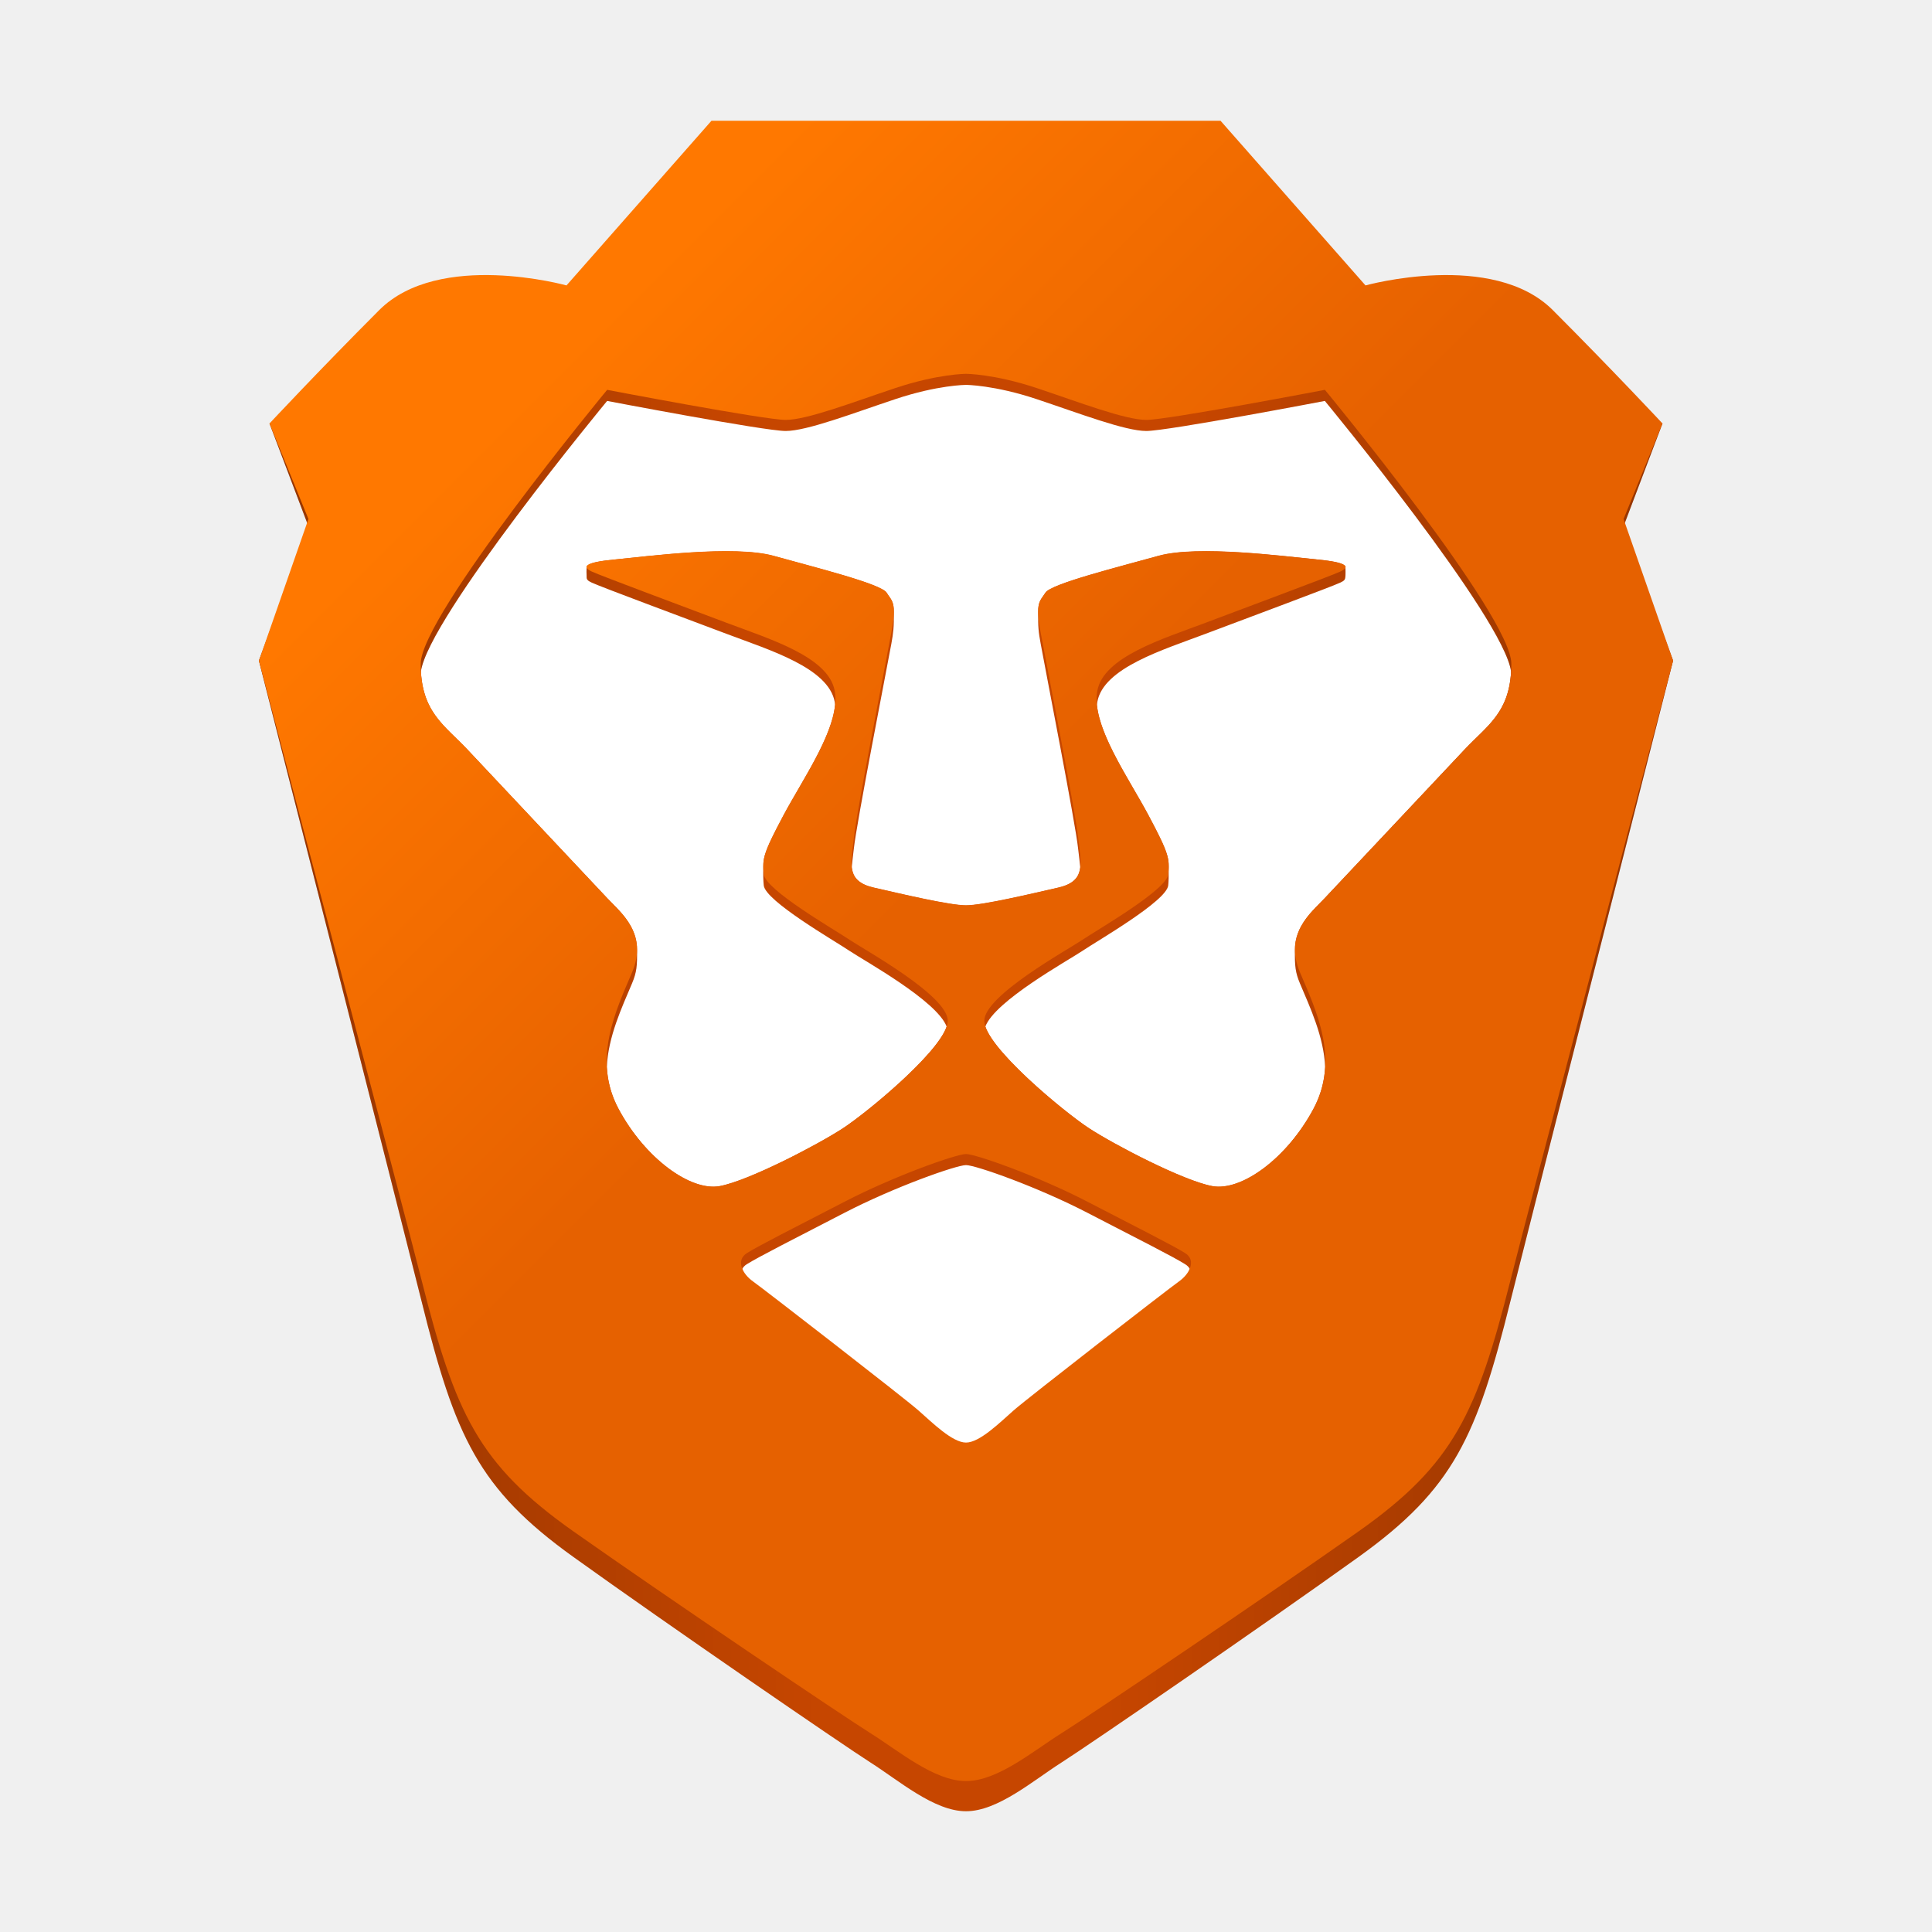
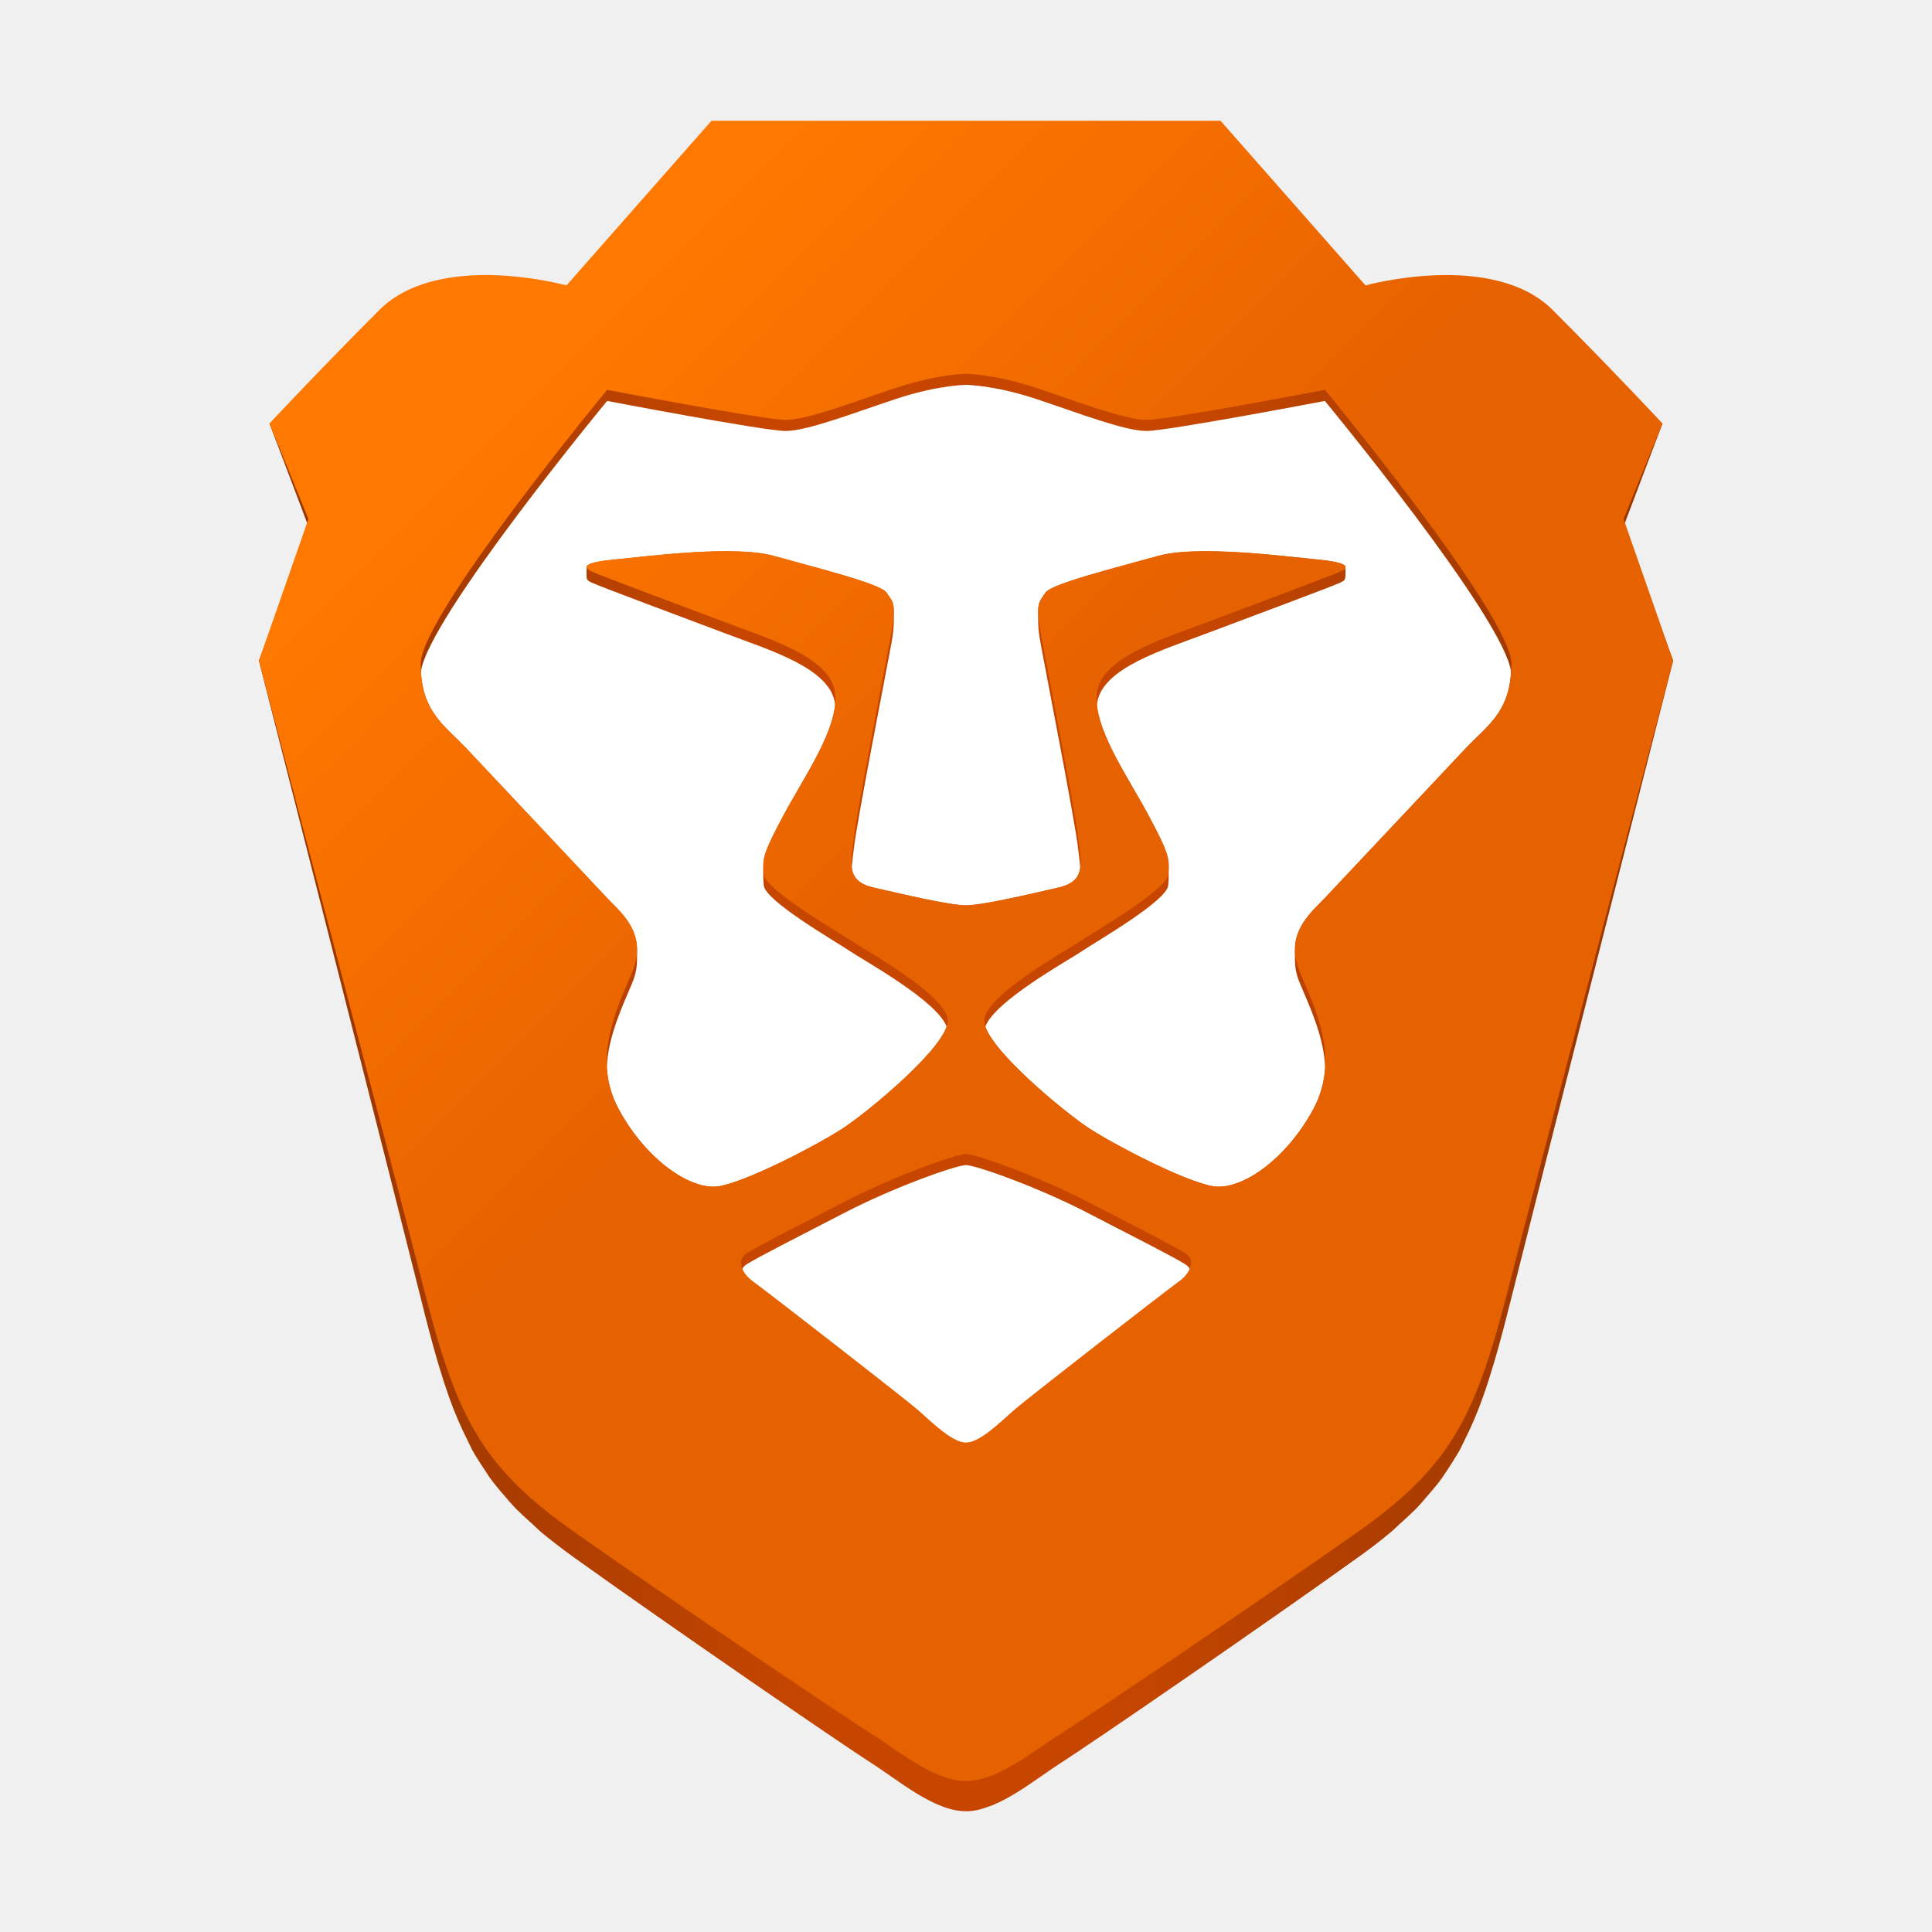
<svg xmlns="http://www.w3.org/2000/svg" height="128px" viewBox="0 0 128 128" width="128px">
  <linearGradient id="a" gradientUnits="userSpaceOnUse" x1="17.154" x2="110.846" y1="65" y2="65">
    <stop offset="0" stop-opacity="0.25" />
    <stop offset="0.4" stop-opacity="0" />
    <stop offset="0.496" stop-opacity="0" />
    <stop offset="0.6" stop-opacity="0" />
    <stop offset="1" stop-opacity="0.25" />
  </linearGradient>
  <linearGradient id="b" gradientUnits="userSpaceOnUse" x1="25.864" x2="102.125" y1="61.542" y2="61.542">
    <stop offset="0" stop-opacity="0.2" />
    <stop offset="0.3" stop-opacity="0" />
    <stop offset="0.5" stop-opacity="0" />
    <stop offset="0.7" stop-opacity="0" />
    <stop offset="1" stop-opacity="0.2" />
  </linearGradient>
  <linearGradient id="c" gradientUnits="userSpaceOnUse" x1="30.875" x2="97.125" y1="29.875" y2="96.125">
    <stop offset="0" stop-color="#ff7800" />
    <stop offset="0.45" stop-color="#e66100" />
  </linearGradient>
-   <path d="m 107.566 34.867 l 2.578 -6.812 s -3.281 -1.215 -7.262 -5.277 c -3.98 -4.059 -12.414 -1.672 -12.414 -1.672 l -9.605 -11.105 h -33.727 l -9.605 11.105 s -8.434 -2.387 -12.414 1.672 c -3.98 4.062 -7.262 5.277 -7.262 5.277 l 2.578 6.812 l -3.281 8.902 s 9.645 37.891 10.777 42.438 c 2.223 8.953 3.746 12.418 10.07 16.953 c 6.324 4.539 17.801 12.418 19.676 13.613 c 1.875 1.191 4.215 3.227 6.324 3.227 s 4.449 -2.035 6.324 -3.227 c 1.875 -1.195 13.352 -9.074 19.676 -13.613 c 6.324 -4.535 7.848 -8 10.07 -16.953 c 1.133 -4.547 10.777 -42.438 10.777 -42.438 z m 0 0" fill="#c64600" />
-   <path d="m 107.566 34.867 l 2.578 -6.812 s -3.281 -1.215 -7.262 -5.277 c -3.98 -4.059 -12.414 -1.672 -12.414 -1.672 l -9.605 -11.105 h -33.727 l -9.605 11.105 s -8.434 -2.387 -12.414 1.672 c -3.98 4.062 -7.262 5.277 -7.262 5.277 l 2.578 6.812 l -3.281 8.902 s 9.645 37.891 10.777 42.438 c 2.223 8.953 3.746 12.418 10.07 16.953 c 6.324 4.539 17.801 12.418 19.676 13.613 c 1.875 1.191 4.215 3.227 6.324 3.227 s 4.449 -2.035 6.324 -3.227 c 1.875 -1.195 13.352 -9.074 19.676 -13.613 c 6.324 -4.535 7.848 -8 10.07 -16.953 c 1.133 -4.547 10.777 -42.438 10.777 -42.438 z m 0 0" fill="url(#a)" />
+   <path d="m 17.855 28.055 l 2.578 6.812 l -3.277 8.902 s 9.641 37.891 10.773 42.438 c 0.148 0.609 0.297 1.191 0.445 1.75 c 0.445 1.711 0.883 3.195 1.352 4.531 c 0.391 1.109 0.82 2.09 1.289 3.016 c 0.102 0.207 0.195 0.426 0.305 0.625 c 0.059 0.105 0.129 0.207 0.188 0.316 c 0.188 0.305 0.383 0.605 0.578 0.902 c 0.113 0.168 0.223 0.34 0.332 0.508 c 0.113 0.156 0.23 0.309 0.348 0.461 c 0.219 0.273 0.449 0.547 0.684 0.816 c 0.109 0.125 0.223 0.254 0.328 0.383 c 0.129 0.137 0.246 0.277 0.383 0.418 c 0.34 0.34 0.711 0.68 1.094 1.02 c 0.188 0.168 0.348 0.34 0.547 0.512 c 0.664 0.555 1.391 1.117 2.199 1.699 c 6.324 4.535 17.801 12.414 19.676 13.609 c 1.875 1.191 4.215 3.227 6.324 3.227 c 0.133 0 0.266 -0.008 0.398 -0.023 h 0.004 c 0.055 -0.008 0.109 -0.02 0.164 -0.027 c 0.082 -0.012 0.164 -0.023 0.246 -0.043 c 0.004 0 0.008 0 0.012 -0.004 c 0.004 0 0.012 -0.004 0.016 -0.004 c 0.191 -0.043 0.383 -0.109 0.57 -0.176 c 0.129 -0.043 0.254 -0.086 0.379 -0.137 c 0.141 -0.059 0.285 -0.125 0.422 -0.191 c 0.125 -0.059 0.246 -0.117 0.371 -0.184 c 0.145 -0.078 0.289 -0.16 0.434 -0.246 c 0.105 -0.062 0.211 -0.121 0.316 -0.188 c 1.055 -0.645 2.082 -1.426 2.992 -2.008 c 1.875 -1.191 13.352 -9.07 19.676 -13.609 c 0.801 -0.574 1.523 -1.129 2.18 -1.684 c 0.008 -0.004 0.012 -0.008 0.02 -0.016 c 0.199 -0.168 0.359 -0.34 0.547 -0.508 c 0.379 -0.336 0.746 -0.672 1.086 -1.012 c 0.141 -0.145 0.27 -0.293 0.402 -0.441 c 0.105 -0.125 0.211 -0.246 0.316 -0.371 c 0.234 -0.266 0.465 -0.539 0.684 -0.812 c 0.117 -0.152 0.234 -0.305 0.344 -0.461 c 0.113 -0.168 0.223 -0.34 0.336 -0.508 c 0.195 -0.293 0.383 -0.59 0.566 -0.895 c 0.066 -0.113 0.141 -0.219 0.203 -0.336 c 0.105 -0.191 0.199 -0.402 0.297 -0.605 c 0.473 -0.926 0.898 -1.906 1.289 -3.023 c 0.473 -1.332 0.906 -2.816 1.355 -4.527 c 0.148 -0.559 0.297 -1.145 0.449 -1.754 c 1.129 -4.547 10.773 -42.438 10.773 -42.438 l -3.281 -8.902 l 2.578 -6.812 c -0.996 -0.008 -0.008 -0.004 -1 0 l -2.578 6.332 l 3.281 9.383 s -9.645 36.574 -10.773 41.039 c -2.227 8.797 -3.75 12.199 -10.074 16.652 c -6.324 4.457 -17.801 12.195 -19.676 13.367 c -1.582 0.992 -3.496 2.57 -5.324 3.035 c -1.828 -0.465 -3.742 -2.043 -5.324 -3.035 c -1.875 -1.172 -13.352 -8.91 -19.676 -13.363 c -6.324 -4.457 -7.848 -7.859 -10.074 -16.652 c -1.129 -4.469 -10.77 -41.043 -10.77 -41.043 l 3.277 -9.383 l -2.578 -6.332 c -1.008 0.016 0.004 0 -1 0 z m 0 0" fill="#c64600" />
+   <path d="m 17.855 28.055 l 2.578 6.812 l -3.277 8.902 s 9.641 37.891 10.773 42.438 c 0.148 0.609 0.297 1.191 0.445 1.75 c 0.445 1.711 0.883 3.195 1.352 4.531 c 0.391 1.109 0.82 2.09 1.289 3.016 c 0.102 0.207 0.195 0.426 0.305 0.625 c 0.059 0.105 0.129 0.207 0.188 0.316 c 0.188 0.305 0.383 0.605 0.578 0.902 c 0.113 0.168 0.223 0.34 0.332 0.508 c 0.113 0.156 0.23 0.309 0.348 0.461 c 0.219 0.273 0.449 0.547 0.684 0.816 c 0.109 0.125 0.223 0.254 0.328 0.383 c 0.129 0.137 0.246 0.277 0.383 0.418 c 0.34 0.34 0.711 0.68 1.094 1.02 c 0.188 0.168 0.348 0.34 0.547 0.512 c 0.664 0.555 1.391 1.117 2.199 1.699 c 6.324 4.535 17.801 12.414 19.676 13.609 c 1.875 1.191 4.215 3.227 6.324 3.227 c 0.133 0 0.266 -0.008 0.398 -0.023 h 0.004 c 0.055 -0.008 0.109 -0.02 0.164 -0.027 c 0.082 -0.012 0.164 -0.023 0.246 -0.043 c 0.004 0 0.008 0 0.012 -0.004 c 0.004 0 0.012 -0.004 0.016 -0.004 c 0.191 -0.043 0.383 -0.109 0.57 -0.176 c 0.129 -0.043 0.254 -0.086 0.379 -0.137 c 0.141 -0.059 0.285 -0.125 0.422 -0.191 c 0.125 -0.059 0.246 -0.117 0.371 -0.184 c 0.145 -0.078 0.289 -0.16 0.434 -0.246 c 0.105 -0.062 0.211 -0.121 0.316 -0.188 c 1.055 -0.645 2.082 -1.426 2.992 -2.008 c 1.875 -1.191 13.352 -9.07 19.676 -13.609 c 0.801 -0.574 1.523 -1.129 2.18 -1.684 c 0.008 -0.004 0.012 -0.008 0.02 -0.016 c 0.199 -0.168 0.359 -0.34 0.547 -0.508 c 0.379 -0.336 0.746 -0.672 1.086 -1.012 c 0.141 -0.145 0.27 -0.293 0.402 -0.441 c 0.105 -0.125 0.211 -0.246 0.316 -0.371 c 0.234 -0.266 0.465 -0.539 0.684 -0.812 c 0.117 -0.152 0.234 -0.305 0.344 -0.461 c 0.113 -0.168 0.223 -0.34 0.336 -0.508 c 0.195 -0.293 0.383 -0.59 0.566 -0.895 c 0.066 -0.113 0.141 -0.219 0.203 -0.336 c 0.105 -0.191 0.199 -0.402 0.297 -0.605 c 0.473 -0.926 0.898 -1.906 1.289 -3.023 c 0.473 -1.332 0.906 -2.816 1.355 -4.527 c 0.148 -0.559 0.297 -1.145 0.449 -1.754 c 1.129 -4.547 10.773 -42.438 10.773 -42.438 l -3.281 -8.902 l 2.578 -6.812 c -0.996 -0.008 -0.008 -0.004 -1 0 l -2.578 6.332 l 3.281 9.383 s -9.645 36.574 -10.773 41.039 c -2.227 8.797 -3.75 12.199 -10.074 16.652 c -6.324 4.457 -17.801 12.195 -19.676 13.367 c -1.582 0.992 -3.496 2.57 -5.324 3.035 c -1.828 -0.465 -3.742 -2.043 -5.324 -3.035 c -1.875 -1.172 -13.352 -8.91 -19.676 -13.363 c -6.324 -4.457 -7.848 -7.859 -10.074 -16.652 c -1.129 -4.469 -10.77 -41.043 -10.77 -41.043 l 3.277 -9.383 l -2.578 -6.332 c -1.008 0.016 0.004 0 -1 0 z m 0 0" fill="url(#a)" />
  <path d="m 105.984 35.43 l 2.48 -6.105 s -3.16 -1.387 -6.996 -5.23 c -3.836 -3.84 -11.965 -1.582 -11.965 -1.582 l -9.254 -10.512 h -32.5 l -9.254 10.512 s -8.129 -2.258 -11.965 1.582 c -3.836 3.844 -6.996 5.23 -6.996 5.23 l 2.48 6.105 l -3.16 9.039 s 9.297 35.246 10.383 39.547 c 2.145 8.477 3.613 11.754 9.707 16.047 s 17.156 11.754 18.961 12.883 c 1.805 1.129 4.062 3.055 6.094 3.055 s 4.289 -1.926 6.094 -3.055 c 1.805 -1.129 12.867 -8.59 18.961 -12.883 s 7.562 -7.57 9.707 -16.047 c 1.086 -4.301 10.383 -39.547 10.383 -39.547 z m 0 0" fill="#ffffff" />
  <path d="m 63.961 22.777 c -2.418 0.086 -4.746 0.828 -7.008 1.637 c -1.547 0.504 -3.074 1.117 -4.684 1.398 c -0.676 0.039 -1.348 -0.141 -2.023 -0.219 c -3.617 -0.578 -7.215 -1.262 -10.816 -1.941 c -3.453 4.211 -6.84 8.488 -9.934 12.977 c -1.176 1.758 -2.379 3.527 -3.199 5.488 c -0.293 0.688 -0.445 1.426 -0.426 2.172 c -0.02 0.383 0.012 0.77 0.027 1.156 c 0.086 1.656 0.723 3.285 1.848 4.516 c 8.141 8.957 10.457 9.973 12.402 13.367 c -0.793 1.777 -1.457 3.586 -1.84 5.5 c -0.125 0.699 -0.117 1.41 -0.117 2.121 c -0.012 1.578 0.395 3.16 1.207 4.523 c 1.258 2.168 3.023 4.129 5.297 5.246 c 1.367 0.707 2.746 0.711 4.195 0.348 c -0.18 0.102 -0.363 0.207 -0.543 0.316 c -0.789 0.5 -1.277 1.422 -1.262 2.352 c -0.004 0.379 -0.004 0.867 0.039 1.113 c 0.172 1.125 0.98 4.023 1.902 4.637 c 3.461 2.656 6.922 5.324 10.332 8.055 c 1.176 1 2.293 2.223 3.828 2.66 c 1.168 0.344 2.383 -0.16 3.316 -0.852 c 1.105 -0.809 2.047 -1.809 3.148 -2.617 c 2.578 -2.047 5.223 -4.086 7.801 -6.082 c 0.77 -0.617 1.59 -1.168 2.332 -1.812 c 0.941 -0.809 1.098 -3.922 1.125 -5.066 c 0.012 -0.316 -0.027 -0.629 -0.129 -0.938 c -0.254 -0.781 -0.887 -1.371 -1.605 -1.734 c 1 0.316 2.086 0.34 3.09 0.02 c 2.152 -0.672 3.898 -2.25 5.25 -4.008 c 1.129 -1.488 2.059 -3.207 2.238 -5.098 c 0.051 -0.445 0.051 -0.512 0.051 -1.57 c 0.043 -3.254 -1.715 -6.195 -1.953 -7.145 c 0.297 -0.605 4.246 -4.812 10.988 -11.898 c 1.105 -1.059 2.25 -2.18 2.777 -3.66 c 0.48 -1.289 0.504 -2.266 0.504 -3.188 c 0.016 -0.355 -0.016 -0.707 -0.031 -1.062 c -0.25 -1.504 -1.07 -2.828 -1.816 -4.129 c -2.156 -3.512 -4.66 -6.797 -7.176 -10.062 c -1.48 -1.902 -2.996 -3.781 -4.527 -5.645 c -3.766 0.707 -7.531 1.426 -11.316 2.016 c -0.121 0.016 -0.496 0.07 -0.715 0.098 c -0.887 0.188 -1.758 -0.168 -2.605 -0.395 c -2.699 -0.805 -5.297 -1.984 -8.098 -2.414 c -0.621 -0.094 -1.246 -0.172 -1.875 -0.184 z m 0.039 2.723 c 0.004 0 1.879 0.008 4.684 0.945 c 2.812 0.938 5.855 2.109 7.262 2.109 s 11.828 -1.992 11.828 -1.992 s 11.867 14.359 12.34 17.941 c -0.16 2.773 -1.629 3.613 -3.102 5.18 c -1.562 1.66 -8.387 8.918 -9.266 9.848 c -0.691 0.738 -1.98 1.777 -1.953 3.441 c -0.02 1.035 0.035 1.473 0.328 2.172 c 0.684 1.621 1.578 3.523 1.676 5.543 c -0.047 0.914 -0.277 1.852 -0.781 2.789 c -1.758 3.281 -4.773 5.473 -6.707 5.109 c -1.934 -0.363 -6.473 -2.734 -8.141 -3.82 c -1.555 -1.012 -6.258 -4.879 -6.887 -6.75 c 0.641 -1.711 5.465 -4.367 6.406 -5 c 1.012 -0.684 5.617 -3.324 5.711 -4.359 c 0.027 -0.301 0.039 -0.551 0.031 -1.211 c 0.012 -0.723 -0.207 -1.297 -1.332 -3.41 c -1.188 -2.238 -3.211 -5.133 -3.426 -7.34 c 0.008 -0.062 0.016 -0.125 0.027 -0.184 c 0.406 -2.273 4.355 -3.453 7.176 -4.52 c 2.816 -1.066 8.242 -3.078 8.922 -3.391 c 0.27 -0.125 0.32 -0.199 0.336 -0.363 c 0.02 -0.105 0.012 -0.598 0.008 -0.613 c 0 -0.234 -0.406 -0.414 -1.895 -0.555 c -2.055 -0.195 -7.883 -0.969 -10.508 -0.234 c -2.625 0.73 -7.113 1.848 -7.477 2.438 c -0.258 0.414 -0.492 0.547 -0.48 1.297 c -0.012 0.941 0.023 1.305 0.168 2.082 c 0.371 2.039 2.293 11.828 2.48 13.57 c 0.051 0.457 0.109 0.875 0.141 1.25 c -0.078 0.648 -0.43 1.105 -1.461 1.34 c -1.871 0.43 -5.027 1.176 -6.109 1.176 s -4.238 -0.746 -6.109 -1.176 c -1.031 -0.234 -1.383 -0.691 -1.461 -1.34 c 0.031 -0.375 0.09 -0.793 0.141 -1.25 c 0.188 -1.742 2.109 -11.531 2.484 -13.57 c 0.133 -0.734 0.18 -1.121 0.164 -2.082 c 0.012 -0.75 -0.223 -0.883 -0.477 -1.297 c -0.367 -0.59 -4.855 -1.707 -7.48 -2.438 c -2.625 -0.734 -8.453 0.039 -10.504 0.234 c -1.492 0.141 -1.883 0.312 -1.895 0.555 c -0.008 0.016 -0.008 0.477 0.004 0.613 c -0.004 0.148 0.066 0.238 0.34 0.363 c 0.676 0.312 6.102 2.324 8.922 3.391 c 2.816 1.066 6.766 2.246 7.176 4.52 c 0.008 0.059 0.016 0.121 0.023 0.184 c -0.215 2.207 -2.238 5.102 -3.426 7.34 c -1.125 2.113 -1.344 2.688 -1.332 3.41 c -0.012 0.551 0 0.91 0.031 1.211 c 0.094 1.035 4.699 3.676 5.711 4.359 c 0.941 0.633 5.766 3.289 6.406 5 c -0.629 1.871 -5.332 5.738 -6.887 6.75 c -1.668 1.086 -6.207 3.457 -8.141 3.82 c -1.934 0.363 -4.949 -1.828 -6.707 -5.109 c -0.504 -0.938 -0.734 -1.875 -0.781 -2.789 c 0.098 -2.02 0.992 -3.922 1.676 -5.543 c 0.309 -0.734 0.344 -1.176 0.328 -2.172 c 0.027 -1.664 -1.262 -2.703 -1.957 -3.441 c -0.875 -0.93 -7.699 -8.188 -9.262 -9.848 c -1.473 -1.566 -2.941 -2.406 -3.102 -5.18 c 0.473 -3.582 12.34 -17.941 12.34 -17.941 s 10.422 1.992 11.828 1.992 s 4.449 -1.172 7.262 -2.109 c 2.805 -0.938 4.676 -0.945 4.684 -0.945 z m 0 51.691 c 0.641 0 4.754 1.453 8.055 3.164 c 3.305 1.707 5.695 2.918 6.457 3.398 c 0.148 0.09 0.25 0.195 0.312 0.312 c -0.129 0.312 -0.395 2.617 -0.711 2.84 c -0.695 0.492 -10.055 7.746 -10.965 8.551 c -0.906 0.801 -2.242 2.129 -3.148 2.129 s -2.242 -1.328 -3.152 -2.129 c -0.906 -0.805 -10.27 -8.059 -10.965 -8.551 c -0.312 -0.223 -0.578 -2.527 -0.707 -2.836 c 0.062 -0.117 0.164 -0.227 0.309 -0.316 c 0.766 -0.48 3.156 -1.691 6.457 -3.398 c 3.301 -1.711 7.418 -3.164 8.059 -3.164 z m 0 0" fill="#c64600" />
  <path d="m 63.961 22.777 c -2.418 0.086 -4.746 0.828 -7.008 1.637 c -1.547 0.504 -3.074 1.117 -4.684 1.398 c -0.676 0.039 -1.348 -0.141 -2.023 -0.219 c -3.617 -0.578 -7.215 -1.262 -10.816 -1.941 c -3.453 4.211 -6.84 8.488 -9.934 12.977 c -1.176 1.758 -2.379 3.527 -3.199 5.488 c -0.293 0.688 -0.445 1.426 -0.426 2.172 c -0.02 0.383 0.012 0.77 0.027 1.156 c 0.086 1.656 0.723 3.285 1.848 4.516 c 8.141 8.957 10.457 9.973 12.402 13.367 c -0.793 1.777 -1.457 3.586 -1.84 5.5 c -0.125 0.699 -0.117 1.41 -0.117 2.121 c -0.012 1.578 0.395 3.16 1.207 4.523 c 1.258 2.168 3.023 4.129 5.297 5.246 c 1.367 0.707 2.746 0.711 4.195 0.348 c -0.18 0.102 -0.363 0.207 -0.543 0.316 c -0.789 0.5 -1.277 1.422 -1.262 2.352 c -0.004 0.379 -0.004 0.867 0.039 1.113 c 0.172 1.125 0.98 4.023 1.902 4.637 c 3.461 2.656 6.922 5.324 10.332 8.055 c 1.176 1 2.293 2.223 3.828 2.66 c 1.168 0.344 2.383 -0.16 3.316 -0.852 c 1.105 -0.809 2.047 -1.809 3.148 -2.617 c 2.578 -2.047 5.223 -4.086 7.801 -6.082 c 0.77 -0.617 1.59 -1.168 2.332 -1.812 c 0.941 -0.809 1.098 -3.922 1.125 -5.066 c 0.012 -0.316 -0.027 -0.629 -0.129 -0.938 c -0.254 -0.781 -0.887 -1.371 -1.605 -1.734 c 1 0.316 2.086 0.34 3.09 0.02 c 2.152 -0.672 3.898 -2.25 5.25 -4.008 c 1.129 -1.488 2.059 -3.207 2.238 -5.098 c 0.051 -0.445 0.051 -0.512 0.051 -1.57 c 0.043 -3.254 -1.715 -6.195 -1.953 -7.145 c 0.297 -0.605 4.246 -4.812 10.988 -11.898 c 1.105 -1.059 2.25 -2.18 2.777 -3.66 c 0.48 -1.289 0.504 -2.266 0.504 -3.188 c 0.016 -0.355 -0.016 -0.707 -0.031 -1.062 c -0.25 -1.504 -1.07 -2.828 -1.816 -4.129 c -2.156 -3.512 -4.66 -6.797 -7.176 -10.062 c -1.48 -1.902 -2.996 -3.781 -4.527 -5.645 c -3.766 0.707 -7.531 1.426 -11.316 2.016 c -0.121 0.016 -0.496 0.07 -0.715 0.098 c -0.887 0.188 -1.758 -0.168 -2.605 -0.395 c -2.699 -0.805 -5.297 -1.984 -8.098 -2.414 c -0.621 -0.094 -1.246 -0.172 -1.875 -0.184 z m 0.039 2.723 c 0.004 0 1.879 0.008 4.684 0.945 c 2.812 0.938 5.855 2.109 7.262 2.109 s 11.828 -1.992 11.828 -1.992 s 11.867 14.359 12.34 17.941 c -0.16 2.773 -1.629 3.613 -3.102 5.18 c -1.562 1.66 -8.387 8.918 -9.266 9.848 c -0.691 0.738 -1.98 1.777 -1.953 3.441 c -0.02 1.035 0.035 1.473 0.328 2.172 c 0.684 1.621 1.578 3.523 1.676 5.543 c -0.047 0.914 -0.277 1.852 -0.781 2.789 c -1.758 3.281 -4.773 5.473 -6.707 5.109 c -1.934 -0.363 -6.473 -2.734 -8.141 -3.82 c -1.555 -1.012 -6.258 -4.879 -6.887 -6.75 c 0.641 -1.711 5.465 -4.367 6.406 -5 c 1.012 -0.684 5.617 -3.324 5.711 -4.359 c 0.027 -0.301 0.039 -0.551 0.031 -1.211 c 0.012 -0.723 -0.207 -1.297 -1.332 -3.41 c -1.188 -2.238 -3.211 -5.133 -3.426 -7.34 c 0.008 -0.062 0.016 -0.125 0.027 -0.184 c 0.406 -2.273 4.355 -3.453 7.176 -4.52 c 2.816 -1.066 8.242 -3.078 8.922 -3.391 c 0.27 -0.125 0.32 -0.199 0.336 -0.363 c 0.02 -0.105 0.012 -0.598 0.008 -0.613 c 0 -0.234 -0.406 -0.414 -1.895 -0.555 c -2.055 -0.195 -7.883 -0.969 -10.508 -0.234 c -2.625 0.73 -7.113 1.848 -7.477 2.438 c -0.258 0.414 -0.492 0.547 -0.48 1.297 c -0.012 0.941 0.023 1.305 0.168 2.082 c 0.371 2.039 2.293 11.828 2.48 13.57 c 0.051 0.457 0.109 0.875 0.141 1.25 c -0.078 0.648 -0.43 1.105 -1.461 1.34 c -1.871 0.43 -5.027 1.176 -6.109 1.176 s -4.238 -0.746 -6.109 -1.176 c -1.031 -0.234 -1.383 -0.691 -1.461 -1.34 c 0.031 -0.375 0.09 -0.793 0.141 -1.25 c 0.188 -1.742 2.109 -11.531 2.484 -13.57 c 0.133 -0.734 0.18 -1.121 0.164 -2.082 c 0.012 -0.75 -0.223 -0.883 -0.477 -1.297 c -0.367 -0.59 -4.855 -1.707 -7.48 -2.438 c -2.625 -0.734 -8.453 0.039 -10.504 0.234 c -1.492 0.141 -1.883 0.312 -1.895 0.555 c -0.008 0.016 -0.008 0.477 0.004 0.613 c -0.004 0.148 0.066 0.238 0.34 0.363 c 0.676 0.312 6.102 2.324 8.922 3.391 c 2.816 1.066 6.766 2.246 7.176 4.52 c 0.008 0.059 0.016 0.121 0.023 0.184 c -0.215 2.207 -2.238 5.102 -3.426 7.34 c -1.125 2.113 -1.344 2.688 -1.332 3.41 c -0.012 0.551 0 0.91 0.031 1.211 c 0.094 1.035 4.699 3.676 5.711 4.359 c 0.941 0.633 5.766 3.289 6.406 5 c -0.629 1.871 -5.332 5.738 -6.887 6.75 c -1.668 1.086 -6.207 3.457 -8.141 3.82 c -1.934 0.363 -4.949 -1.828 -6.707 -5.109 c -0.504 -0.938 -0.734 -1.875 -0.781 -2.789 c 0.098 -2.02 0.992 -3.922 1.676 -5.543 c 0.309 -0.734 0.344 -1.176 0.328 -2.172 c 0.027 -1.664 -1.262 -2.703 -1.957 -3.441 c -0.875 -0.93 -7.699 -8.188 -9.262 -9.848 c -1.473 -1.566 -2.941 -2.406 -3.102 -5.18 c 0.473 -3.582 12.34 -17.941 12.34 -17.941 s 10.422 1.992 11.828 1.992 s 4.449 -1.172 7.262 -2.109 c 2.805 -0.938 4.676 -0.945 4.684 -0.945 z m 0 51.691 c 0.641 0 4.754 1.453 8.055 3.164 c 3.305 1.707 5.695 2.918 6.457 3.398 c 0.148 0.09 0.25 0.195 0.312 0.312 c -0.129 0.312 -0.395 2.617 -0.711 2.84 c -0.695 0.492 -10.055 7.746 -10.965 8.551 c -0.906 0.801 -2.242 2.129 -3.148 2.129 s -2.242 -1.328 -3.152 -2.129 c -0.906 -0.805 -10.27 -8.059 -10.965 -8.551 c -0.312 -0.223 -0.578 -2.527 -0.707 -2.836 c 0.062 -0.117 0.164 -0.227 0.309 -0.316 c 0.766 -0.48 3.156 -1.691 6.457 -3.398 c 3.301 -1.711 7.418 -3.164 8.059 -3.164 z m 0 0" fill="url(#b)" />
  <path d="m 47.137 8 l -9.605 10.91 s -8.434 -2.348 -12.414 1.641 c -3.98 3.988 -7.262 7.504 -7.262 7.504 l 2.578 6.332 l -3.277 9.383 s 9.641 36.574 10.773 41.043 c 2.223 8.793 3.746 12.195 10.07 16.652 c 6.324 4.453 17.801 12.191 19.676 13.367 c 1.875 1.172 4.215 3.168 6.324 3.168 s 4.449 -1.996 6.324 -3.168 c 1.875 -1.176 13.352 -8.914 19.676 -13.367 c 6.324 -4.457 7.848 -7.859 10.074 -16.652 c 1.129 -4.469 10.773 -41.043 10.773 -41.043 l -3.281 -9.383 l 2.578 -6.332 s -3.281 -3.516 -7.262 -7.504 c -3.98 -3.988 -12.414 -1.641 -12.414 -1.641 l -9.605 -10.91 z m 16.863 16.766 s 1.875 0.008 4.688 0.945 c 2.809 0.938 5.852 2.109 7.258 2.109 s 11.832 -1.992 11.832 -1.992 s 12.352 14.949 12.352 18.148 c 0 3.195 -1.555 4.035 -3.117 5.699 c -1.562 1.66 -8.387 8.914 -9.266 9.848 c -0.875 0.93 -2.699 2.344 -1.625 4.887 c 1.074 2.539 2.656 5.773 0.895 9.059 c -1.758 3.281 -4.773 5.469 -6.707 5.109 c -1.934 -0.363 -6.473 -2.738 -8.141 -3.82 c -1.668 -1.086 -6.957 -5.457 -6.957 -7.125 c 0 -1.672 5.465 -4.672 6.477 -5.352 c 1.012 -0.684 5.617 -3.324 5.711 -4.359 c 0.098 -1.035 0.062 -1.34 -1.301 -3.898 c -1.359 -2.559 -3.809 -5.973 -3.402 -8.246 c 0.41 -2.273 4.359 -3.453 7.18 -4.52 c 2.816 -1.066 8.242 -3.078 8.922 -3.391 c 0.676 -0.312 0.5 -0.613 -1.555 -0.805 c -2.051 -0.195 -7.879 -0.973 -10.504 -0.238 s -7.113 1.848 -7.477 2.441 c -0.367 0.59 -0.688 0.609 -0.316 2.652 c 0.375 2.039 2.297 11.828 2.484 13.57 c 0.188 1.738 0.551 2.887 -1.32 3.316 c -1.871 0.426 -5.027 1.172 -6.109 1.172 s -4.238 -0.746 -6.109 -1.172 c -1.871 -0.43 -1.508 -1.578 -1.32 -3.316 c 0.188 -1.742 2.109 -11.531 2.48 -13.57 c 0.375 -2.043 0.055 -2.062 -0.309 -2.652 c -0.367 -0.594 -4.855 -1.707 -7.48 -2.441 s -8.453 0.043 -10.504 0.238 c -2.055 0.191 -2.23 0.492 -1.551 0.805 c 0.676 0.312 6.102 2.324 8.918 3.391 c 2.82 1.066 6.77 2.246 7.176 4.52 c 0.41 2.273 -2.039 5.688 -3.402 8.246 c -1.359 2.559 -1.395 2.863 -1.297 3.898 c 0.094 1.035 4.699 3.676 5.711 4.359 c 1.012 0.68 6.477 3.68 6.477 5.352 c 0 1.668 -5.289 6.039 -6.957 7.125 c -1.668 1.082 -6.207 3.457 -8.141 3.82 c -1.934 0.359 -4.949 -1.828 -6.711 -5.109 c -1.758 -3.285 -0.176 -6.52 0.898 -9.059 c 1.074 -2.543 -0.754 -3.957 -1.629 -4.887 c -0.875 -0.934 -7.699 -8.188 -9.262 -9.848 c -1.562 -1.664 -3.117 -2.504 -3.117 -5.699 c 0 -3.199 12.352 -18.148 12.352 -18.148 s 10.426 1.992 11.832 1.992 s 4.449 -1.172 7.258 -2.109 c 2.812 -0.938 4.688 -0.945 4.688 -0.945 z m 0 51.691 c 0.641 0 4.754 1.453 8.055 3.164 c 3.305 1.707 5.695 2.918 6.461 3.398 c 0.762 0.477 0.297 1.383 -0.402 1.875 c -0.695 0.492 -10.055 7.75 -10.961 8.551 c -0.91 0.801 -2.246 2.129 -3.152 2.129 s -2.242 -1.328 -3.152 -2.129 c -0.906 -0.801 -10.27 -8.059 -10.965 -8.551 c -0.695 -0.492 -1.16 -1.398 -0.395 -1.875 c 0.762 -0.48 3.152 -1.691 6.457 -3.398 c 3.297 -1.711 7.414 -3.164 8.055 -3.164 z m 0 0" fill="url(#c)" />
</svg>
